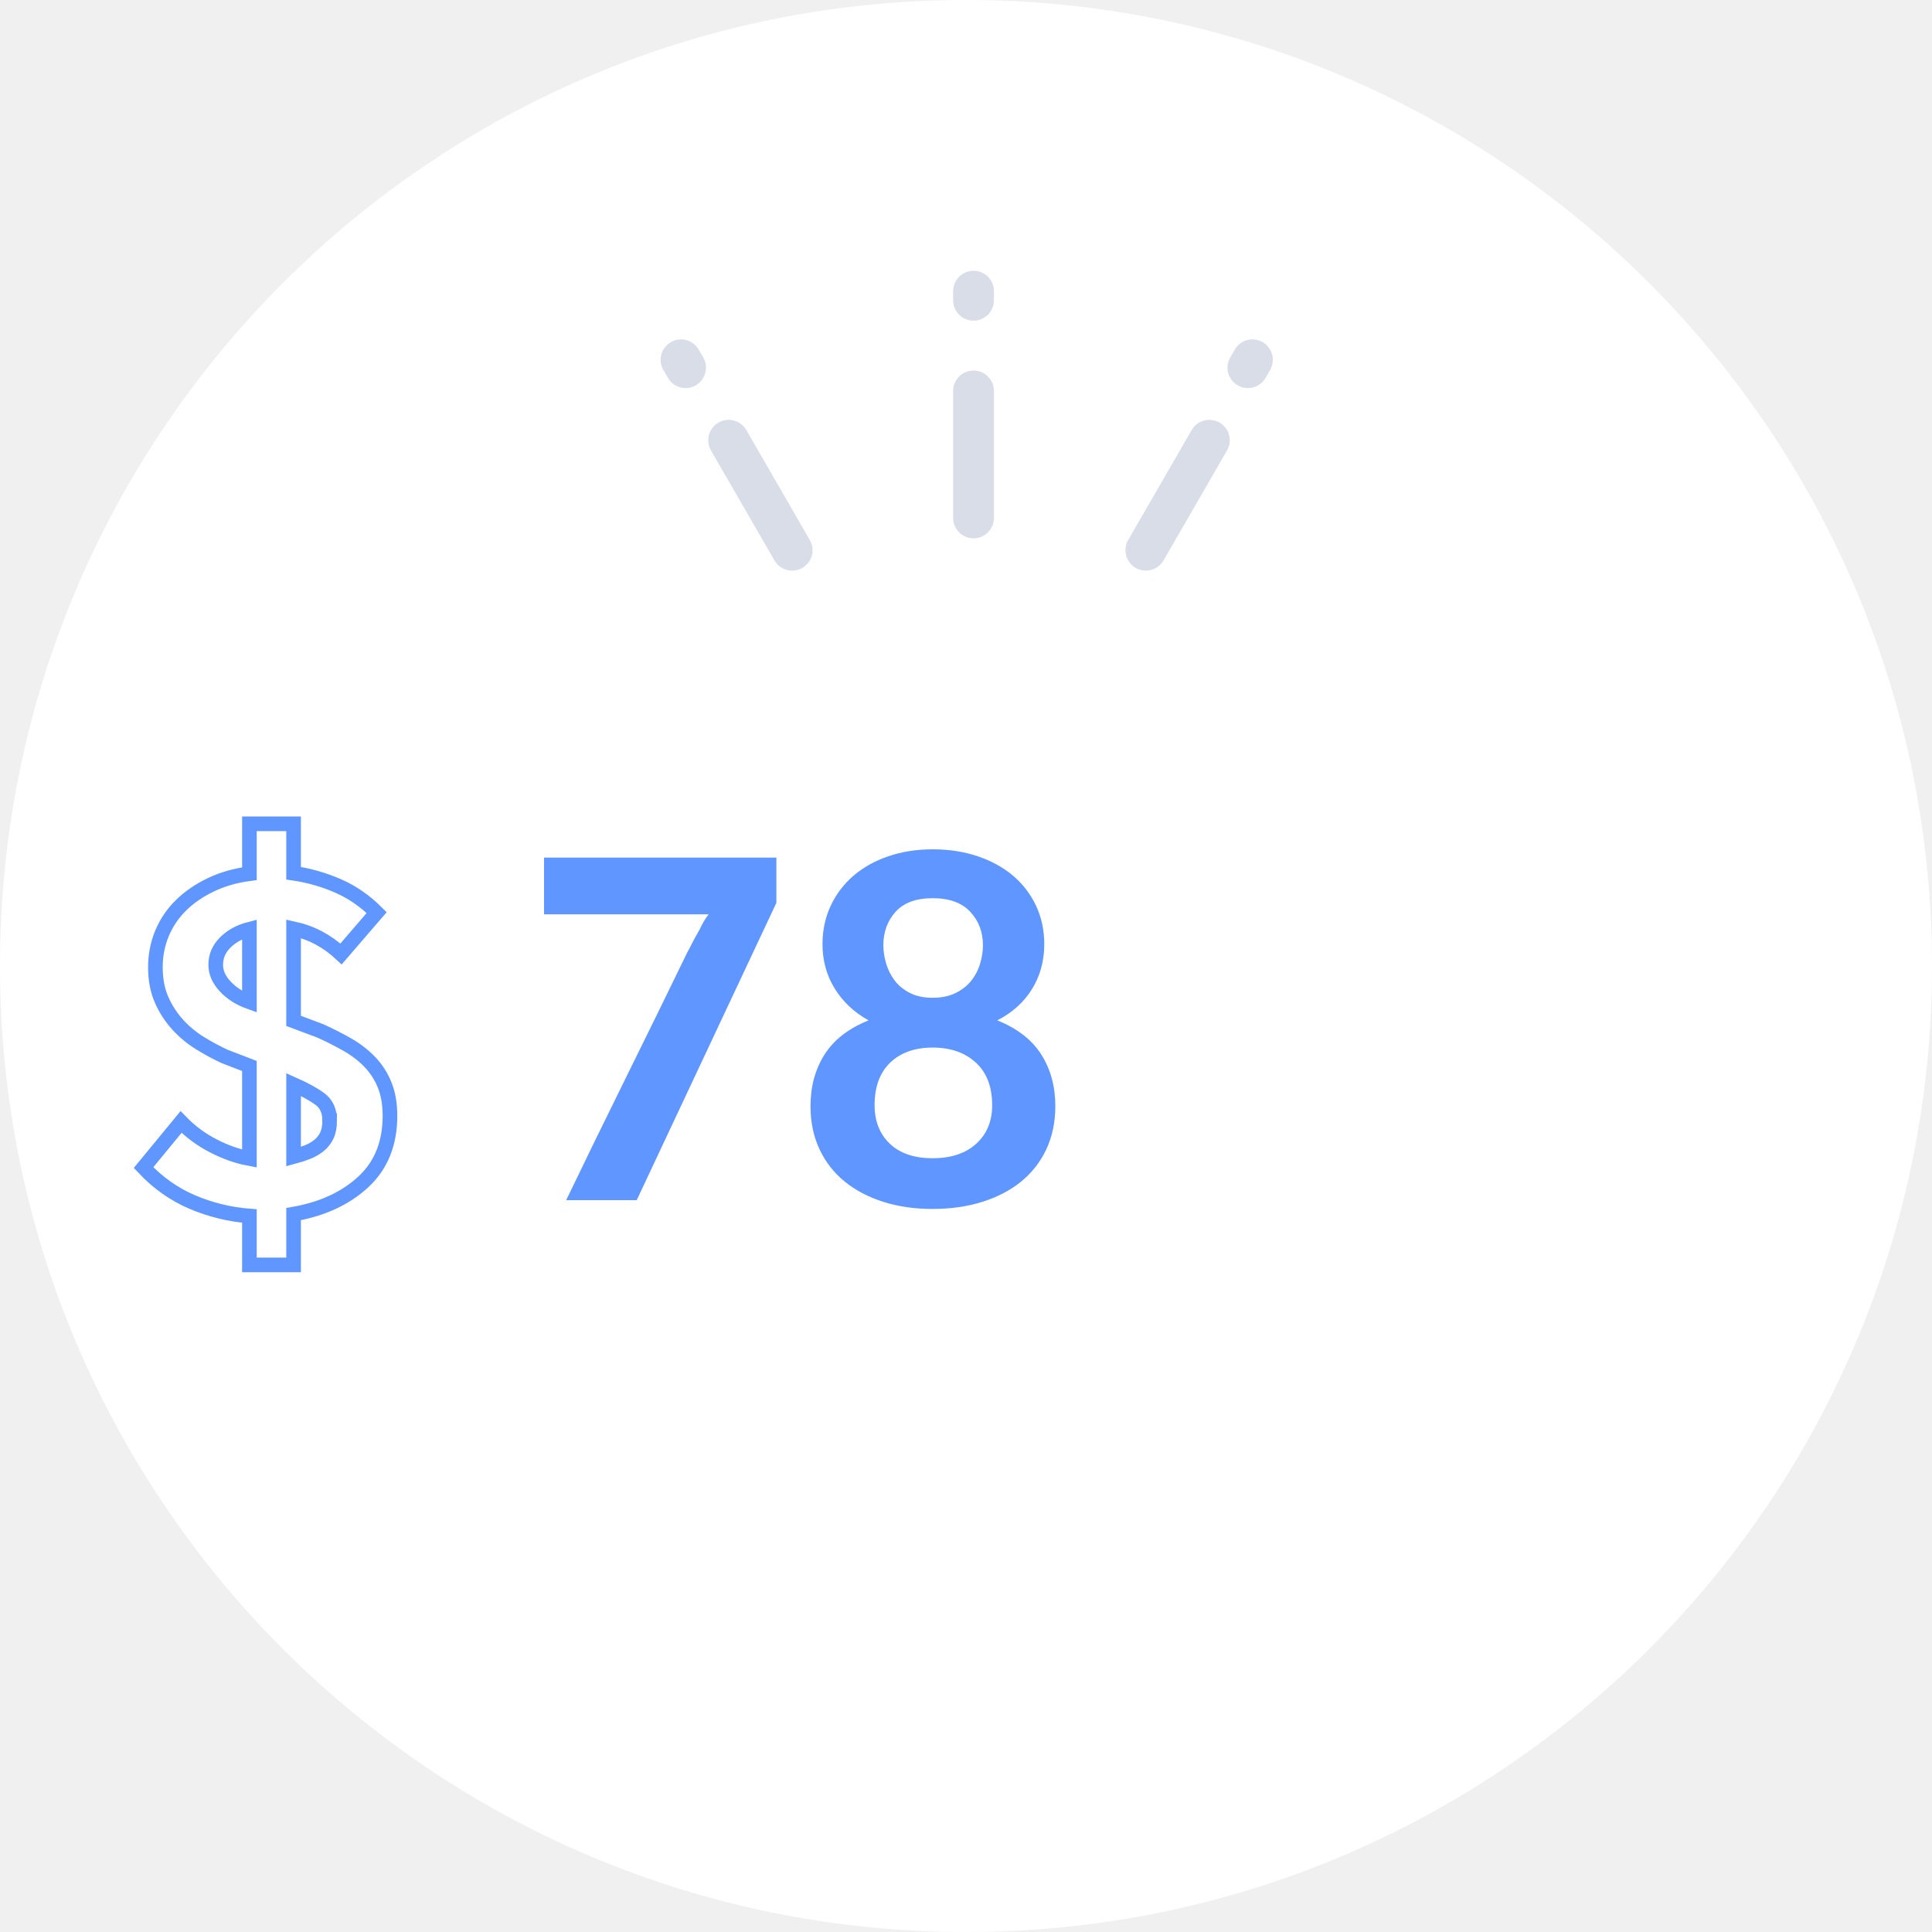
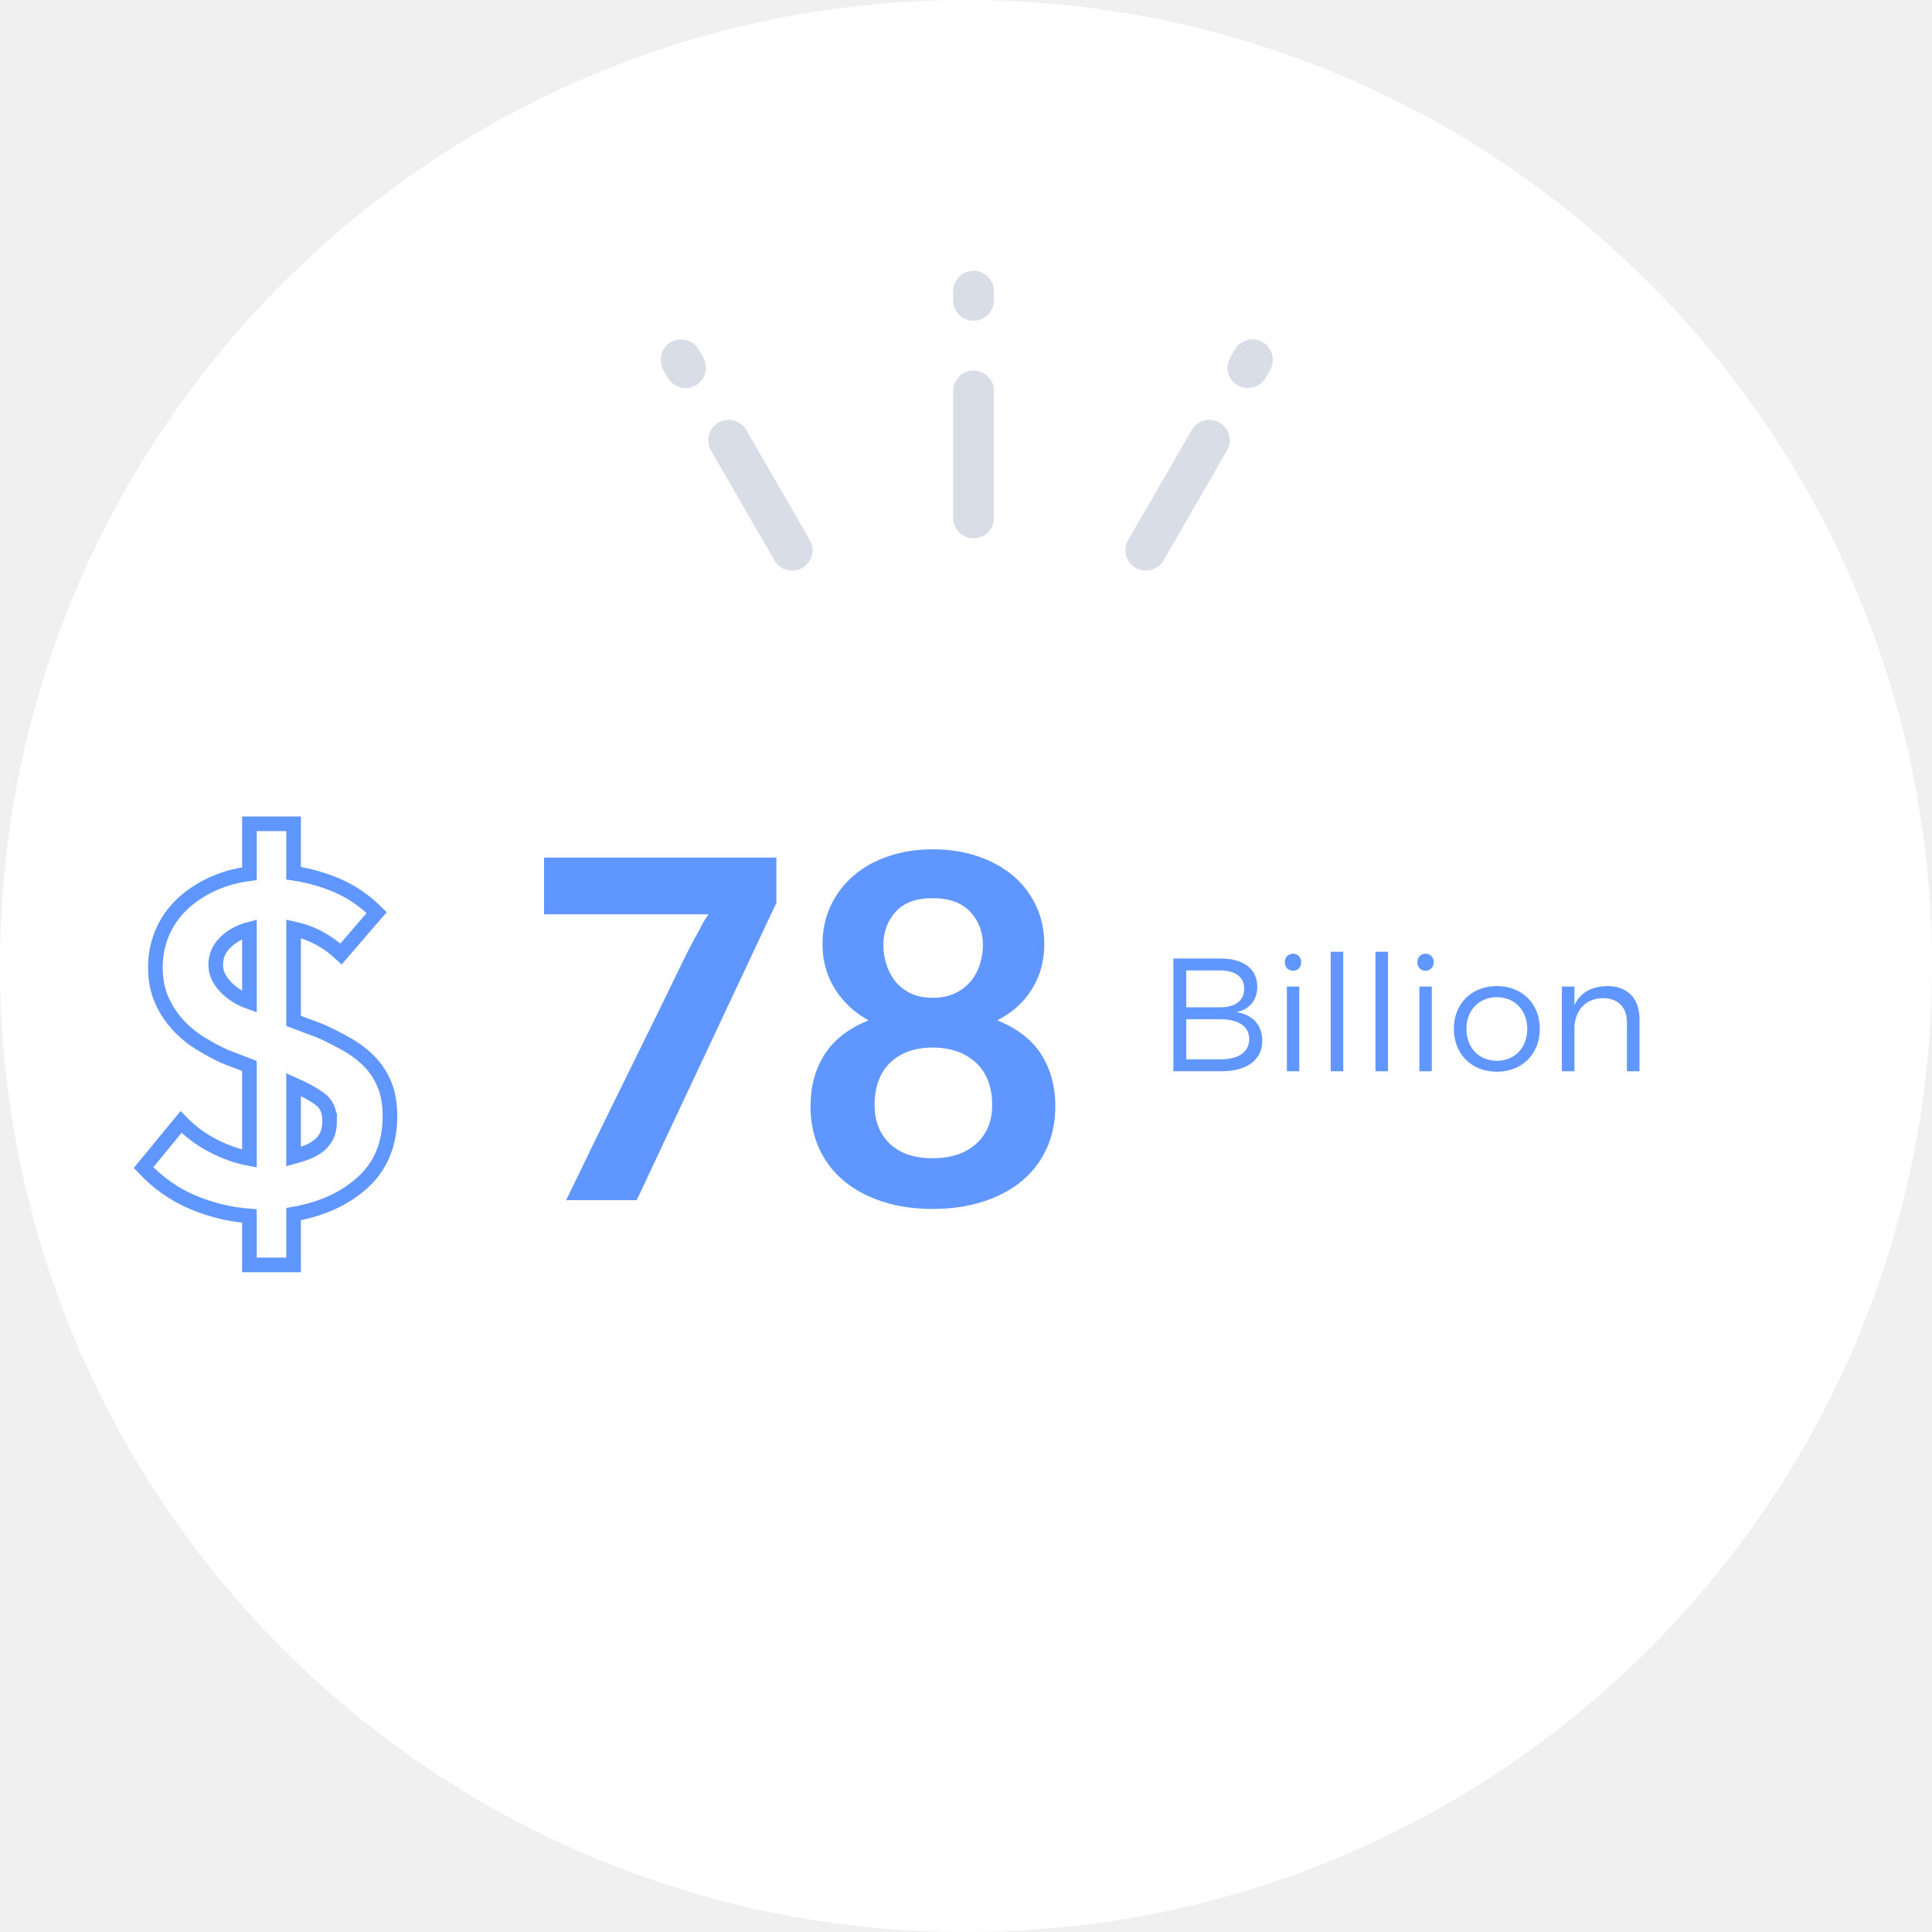
<svg xmlns="http://www.w3.org/2000/svg" width="264" height="264" viewBox="0 0 264 264">
  <g fill="none" fill-rule="evenodd">
    <g>
      <circle cx="132" cy="132" r="132" fill="#FFF" />
      <g fill="#D8DDE7" transform="translate(88.723 37)">
        <rect width="5.577" height="22.928" x="41.518" y="13.633" rx="2.789" />
        <rect width="5.577" height="6.816" x="41.518" rx="2.789" />
        <rect width="5.577" height="22.928" x="69.403" y="19.21" rx="2.789" transform="rotate(30 72.192 30.674)" />
        <rect width="5.577" height="6.816" x="79.318" y="9.295" rx="2.789" transform="rotate(30 82.107 12.703)" />
        <rect width="5.577" height="22.928" x="12.393" y="19.21" rx="2.789" transform="scale(-1 1) rotate(30 0 -25.986)" />
        <rect width="5.577" height="6.816" x="1.859" y="9.295" rx="2.789" transform="scale(-1 1) rotate(30 0 -4.642)" />
      </g>
-       <path fill="#6096FF" d="M106.091 117.191v6.174L87.002 164h-9.639c2.688-5.586 5.45-11.245 8.284-16.978a2418.722 2418.722 0 0 0 8.285-16.916c.126-.21.304-.546.535-1.008.232-.462.431-.84.599-1.134.084-.126.168-.273.252-.441.084-.168.168-.315.252-.441.378-.84.798-1.554 1.26-2.142H74.339v-7.749h31.752zm21.357 48.006c-2.478 0-4.735-.325-6.772-.977-2.038-.65-3.791-1.574-5.261-2.772a12.422 12.422 0 0 1-3.434-4.41c-.819-1.743-1.228-3.706-1.228-5.89 0-2.688.64-5.04 1.921-7.056 1.282-2.016 3.287-3.57 6.017-4.662-1.974-1.092-3.517-2.541-4.63-4.347-1.114-1.806-1.67-3.822-1.67-6.048 0-1.932.378-3.696 1.134-5.292a12.218 12.218 0 0 1 3.118-4.095c1.324-1.134 2.909-2.016 4.757-2.646 1.848-.63 3.864-.945 6.048-.945 2.226 0 4.273.315 6.142.945 1.87.63 3.476 1.512 4.82 2.646a12.039 12.039 0 0 1 3.15 4.095c.756 1.596 1.134 3.36 1.134 5.292 0 2.268-.556 4.305-1.67 6.111-1.113 1.806-2.698 3.234-4.756 4.284 2.73 1.092 4.735 2.646 6.017 4.662 1.28 2.016 1.921 4.368 1.921 7.056 0 2.184-.41 4.147-1.228 5.89a12.422 12.422 0 0 1-3.434 4.41c-1.47 1.198-3.234 2.121-5.292 2.772-2.058.652-4.326.977-6.804.977zm0-6.93c2.52 0 4.504-.661 5.954-1.984 1.449-1.324 2.173-3.077 2.173-5.261 0-2.52-.745-4.462-2.236-5.827-1.492-1.366-3.455-2.048-5.891-2.048s-4.368.682-5.796 2.048c-1.428 1.365-2.142 3.307-2.142 5.827 0 2.184.693 3.937 2.079 5.26 1.386 1.324 3.339 1.985 5.859 1.985zm0-21.924c1.218 0 2.268-.22 3.15-.661.882-.442 1.596-1.008 2.142-1.701a6.83 6.83 0 0 0 1.197-2.332c.252-.86.378-1.69.378-2.488 0-1.806-.577-3.328-1.732-4.567-1.156-1.24-2.867-1.859-5.135-1.859s-3.958.62-5.072 1.859c-1.113 1.239-1.669 2.761-1.669 4.567 0 .798.126 1.627.378 2.488a7.15 7.15 0 0 0 1.166 2.332c.525.693 1.217 1.26 2.078 1.7.862.442 1.901.662 3.119.662z" />
+       <path fill="#6096FF" d="M106.091 117.191v6.174L87.002 164h-9.639c2.688-5.586 5.45-11.245 8.284-16.978a2418.722 2418.722 0 0 0 8.285-16.916c.126-.21.304-.546.535-1.008.232-.462.431-.84.599-1.134.084-.126.168-.273.252-.441.084-.168.168-.315.252-.441.378-.84.798-1.554 1.26-2.142H74.339v-7.749h31.752zm21.357 48.006c-2.478 0-4.735-.325-6.772-.977-2.038-.65-3.791-1.574-5.261-2.772a12.422 12.422 0 0 1-3.434-4.41c-.819-1.743-1.228-3.706-1.228-5.89 0-2.688.64-5.04 1.921-7.056 1.282-2.016 3.287-3.57 6.017-4.662-1.974-1.092-3.517-2.541-4.63-4.347-1.114-1.806-1.67-3.822-1.67-6.048 0-1.932.378-3.696 1.134-5.292a12.218 12.218 0 0 1 3.118-4.095c1.324-1.134 2.909-2.016 4.757-2.646 1.848-.63 3.864-.945 6.048-.945 2.226 0 4.273.315 6.142.945 1.87.63 3.476 1.512 4.82 2.646a12.039 12.039 0 0 1 3.15 4.095c.756 1.596 1.134 3.36 1.134 5.292 0 2.268-.556 4.305-1.67 6.111-1.113 1.806-2.698 3.234-4.756 4.284 2.73 1.092 4.735 2.646 6.017 4.662 1.28 2.016 1.921 4.368 1.921 7.056 0 2.184-.41 4.147-1.228 5.89a12.422 12.422 0 0 1-3.434 4.41c-1.47 1.198-3.234 2.121-5.292 2.772-2.058.652-4.326.977-6.804.977zm39.381-34.216c3.102 0 4.972 1.43 4.972 3.85 0 1.804-1.034 3.102-2.838 3.476 2.222.33 3.52 1.782 3.52 3.894 0 2.618-2.068 4.18-5.544 4.18h-6.6v-15.4h6.49zm-.088 6.666c2.068 0 3.278-.924 3.278-2.552 0-1.584-1.21-2.486-3.278-2.486h-4.642v5.038h4.642zm0 7.106c2.508 0 3.96-.99 3.96-2.772 0-1.716-1.452-2.706-3.96-2.706h-4.642v5.478h4.642zm9.944-14.432c-.638 0-1.122.484-1.122 1.166 0 .66.484 1.166 1.122 1.166.638 0 1.122-.506 1.122-1.166 0-.682-.484-1.166-1.122-1.166zm-.836 4.488v11.572h1.694v-11.572h-1.694zm5.984-4.752v16.324h1.716v-16.324h-1.716zm6.116 0v16.324h1.716v-16.324h-1.716zm6.842.264c-.638 0-1.122.484-1.122 1.166 0 .66.484 1.166 1.122 1.166.638 0 1.122-.506 1.122-1.166 0-.682-.484-1.166-1.122-1.166zm-.836 4.488v11.572h1.694v-11.572h-1.694zm10.582-.066c3.432 0 5.874 2.398 5.874 5.83 0 3.476-2.442 5.874-5.874 5.874-3.432 0-5.874-2.398-5.874-5.874 0-3.432 2.442-5.83 5.874-5.83zm0 1.518c-2.42 0-4.158 1.782-4.158 4.334 0 2.596 1.738 4.356 4.158 4.356 2.42 0 4.158-1.76 4.158-4.356 0-2.552-1.738-4.334-4.158-4.334zm15.092-1.518c-2.112.022-3.674.858-4.488 2.618v-2.552h-1.716v11.572h1.716v-6.204c.198-2.244 1.606-3.762 3.894-3.784 2.046 0 3.278 1.232 3.278 3.3v6.688h1.716v-7.128c0-2.816-1.628-4.51-4.4-4.51zm-92.181 23.524c2.52 0 4.504-.661 5.954-1.984 1.449-1.324 2.173-3.077 2.173-5.261 0-2.52-.745-4.462-2.236-5.827-1.492-1.366-3.455-2.048-5.891-2.048s-4.368.682-5.796 2.048c-1.428 1.365-2.142 3.307-2.142 5.827 0 2.184.693 3.937 2.079 5.26 1.386 1.324 3.339 1.985 5.859 1.985zm0-21.924c1.218 0 2.268-.22 3.15-.661.882-.442 1.596-1.008 2.142-1.701a6.83 6.83 0 0 0 1.197-2.332c.252-.86.378-1.69.378-2.488 0-1.806-.577-3.328-1.732-4.567-1.156-1.24-2.867-1.859-5.135-1.859s-3.958.62-5.072 1.859c-1.113 1.239-1.669 2.761-1.669 4.567 0 .798.126 1.627.378 2.488a7.15 7.15 0 0 0 1.166 2.332c.525.693 1.217 1.26 2.078 1.7.862.442 1.901.662 3.119.662z" />
    </g>
    <path fill="#FFF" stroke="#6096FF" stroke-width="2" d="M34.083 166.164a24.821 24.821 0 0 1-7.819-1.914c-2.487-1.06-4.704-2.628-6.65-4.704l5.126-6.228a16.83 16.83 0 0 0 4.38 3.244c1.664.865 3.319 1.449 4.963 1.752v-12.652l-3.374-1.298a32.149 32.149 0 0 1-3.374-1.817 14.172 14.172 0 0 1-3.05-2.53 12.466 12.466 0 0 1-2.205-3.406c-.563-1.276-.844-2.758-.844-4.445 0-1.643.303-3.19.908-4.639a11.546 11.546 0 0 1 2.596-3.827c1.124-1.103 2.476-2.033 4.055-2.79 1.578-.757 3.341-1.266 5.288-1.525v-6.813h6.033v6.748c2.077.303 4.088.876 6.034 1.72 1.947.843 3.72 2.065 5.32 3.665l-4.865 5.645c-1.904-1.774-4.066-2.92-6.489-3.439v12.587l3.634 1.363a43.605 43.605 0 0 1 3.763 1.914c1.168.67 2.184 1.46 3.05 2.368a9.787 9.787 0 0 1 2.01 3.146c.476 1.19.714 2.585.714 4.185 0 3.763-1.21 6.77-3.633 9.019-2.422 2.249-5.601 3.72-9.538 4.412v6.942h-6.033v-6.683zm10.964-13.041c0-1.298-.432-2.27-1.297-2.92-.865-.648-2.076-1.319-3.634-2.01v9.861a17.407 17.407 0 0 0 1.882-.616 5.98 5.98 0 0 0 1.59-.909 3.899 3.899 0 0 0 1.07-1.362c.26-.54.39-1.222.39-2.044zm-15.571-21.28c0 1.037.432 2.021 1.298 2.951.865.93 1.968 1.633 3.309 2.109v-9.927c-1.341.346-2.444.952-3.31 1.817-.865.865-1.297 1.881-1.297 3.05z" />
  </g>
</svg>
